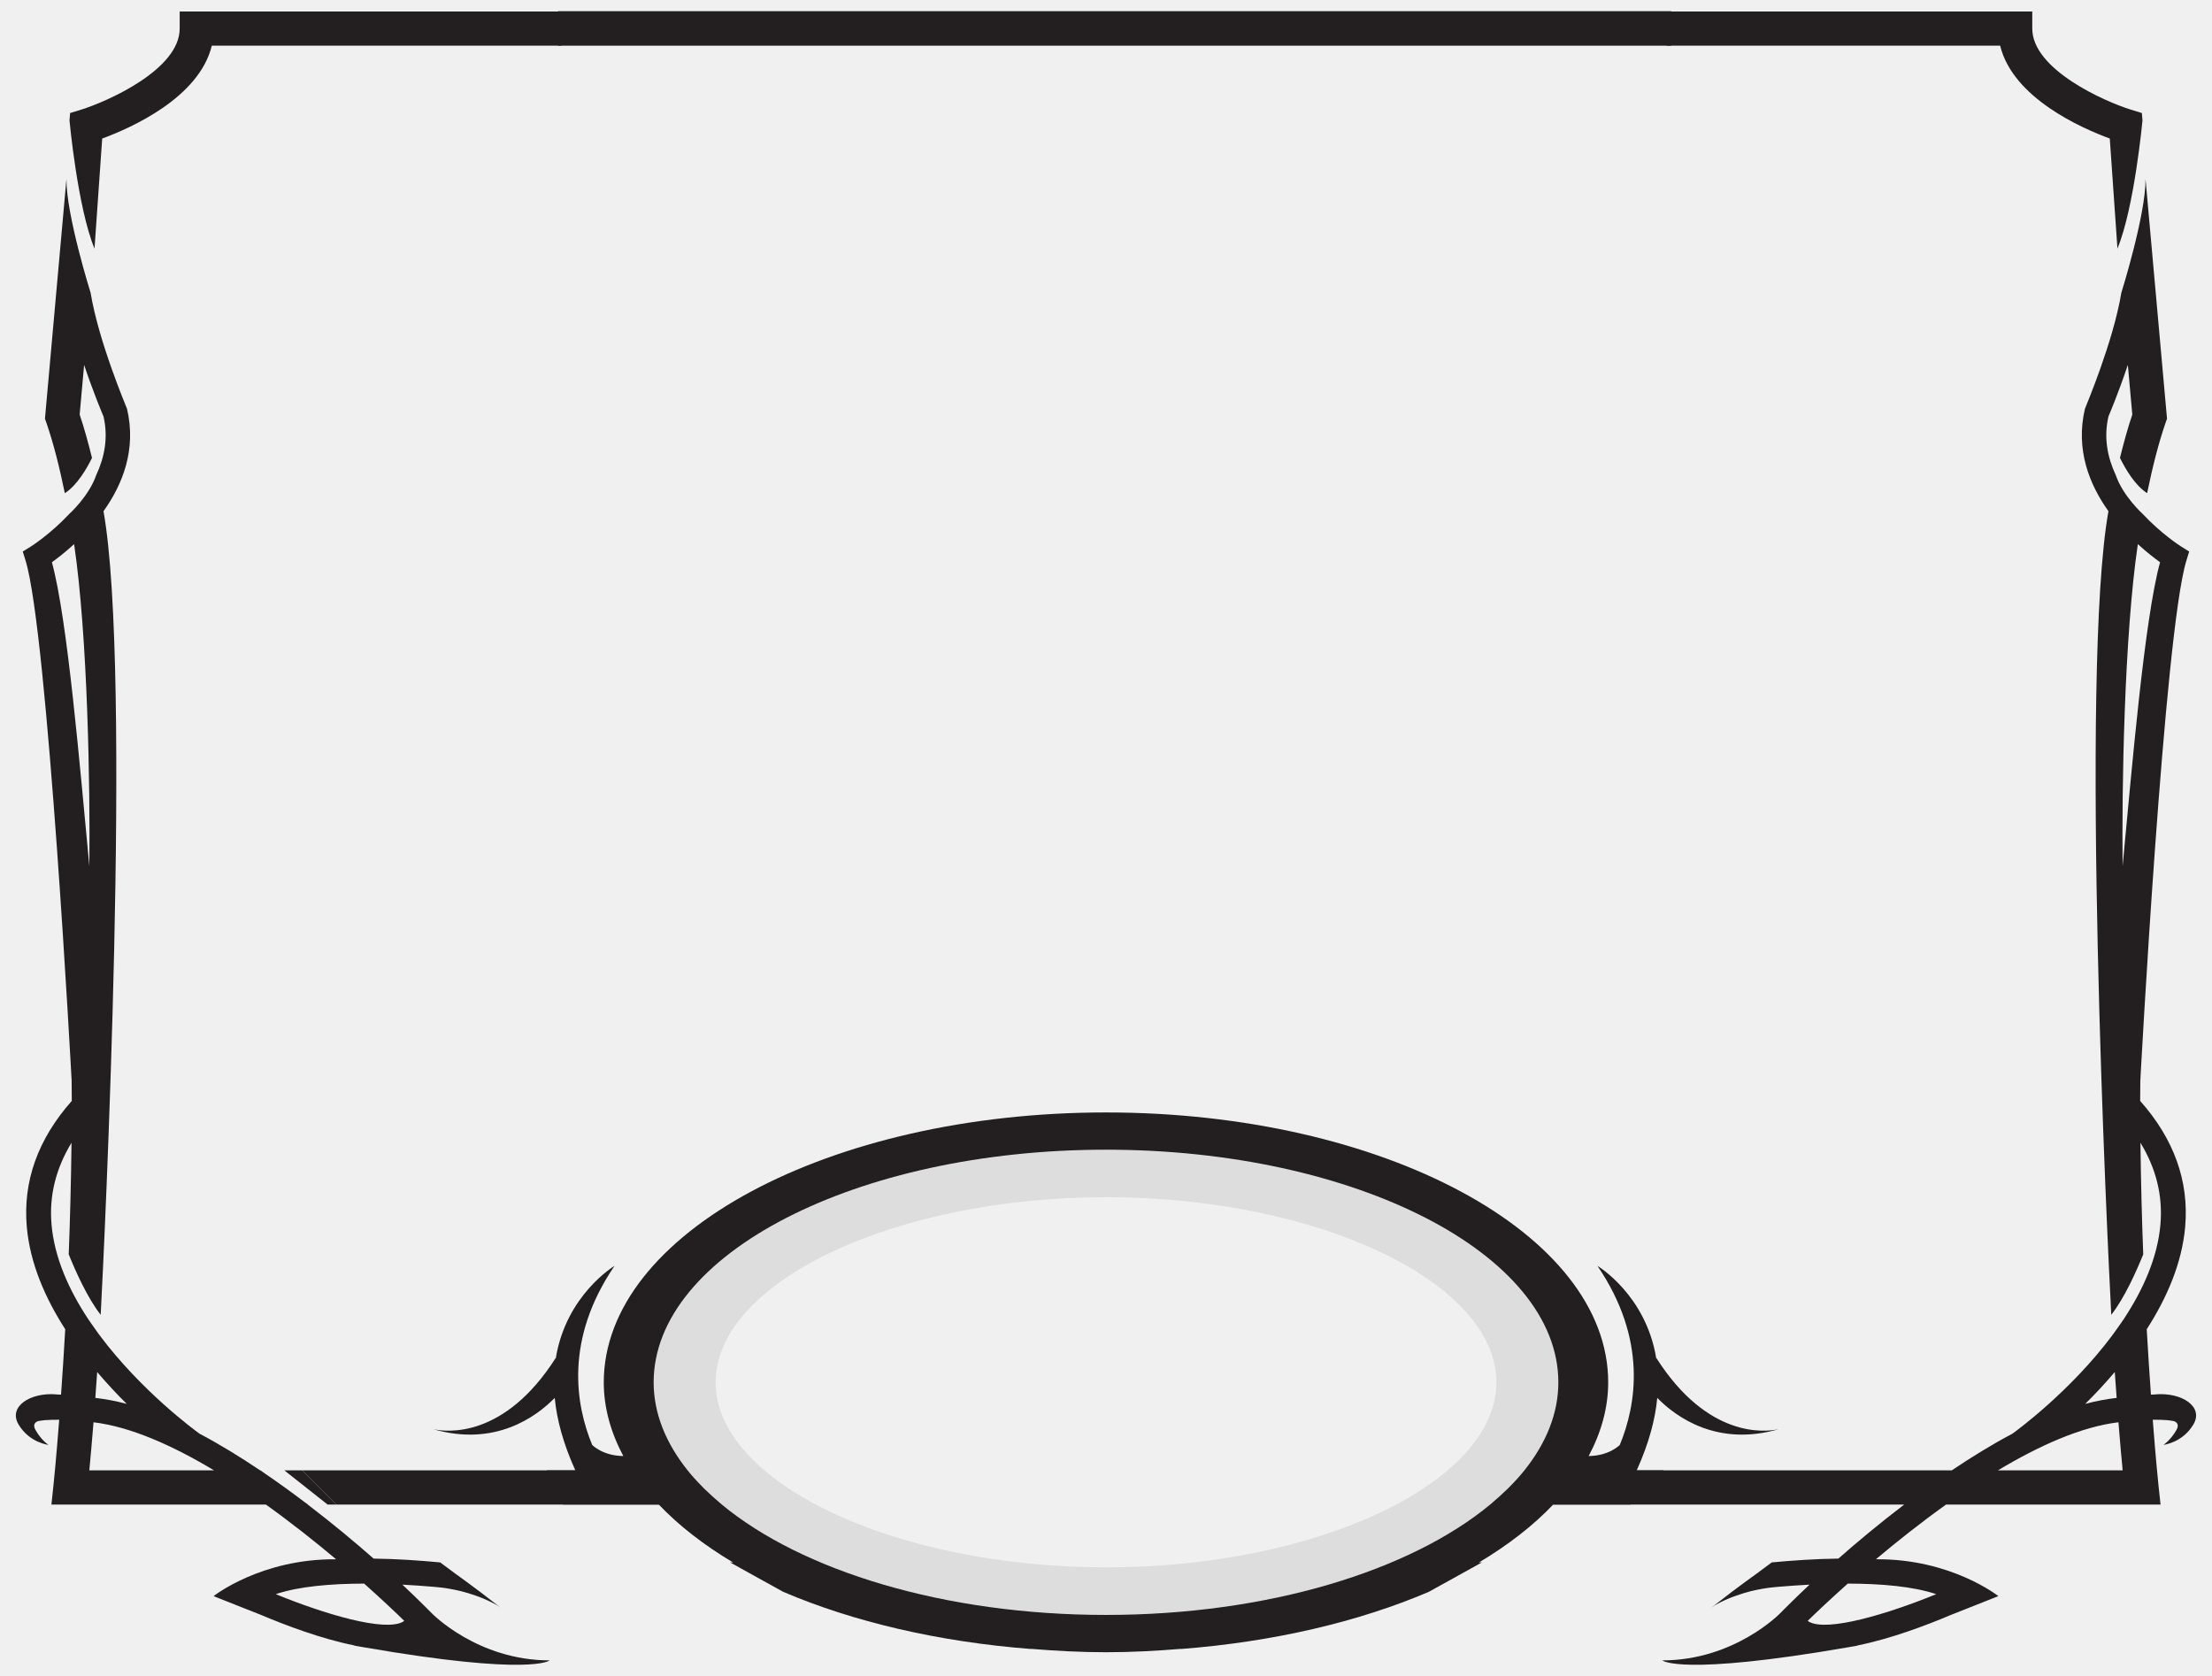
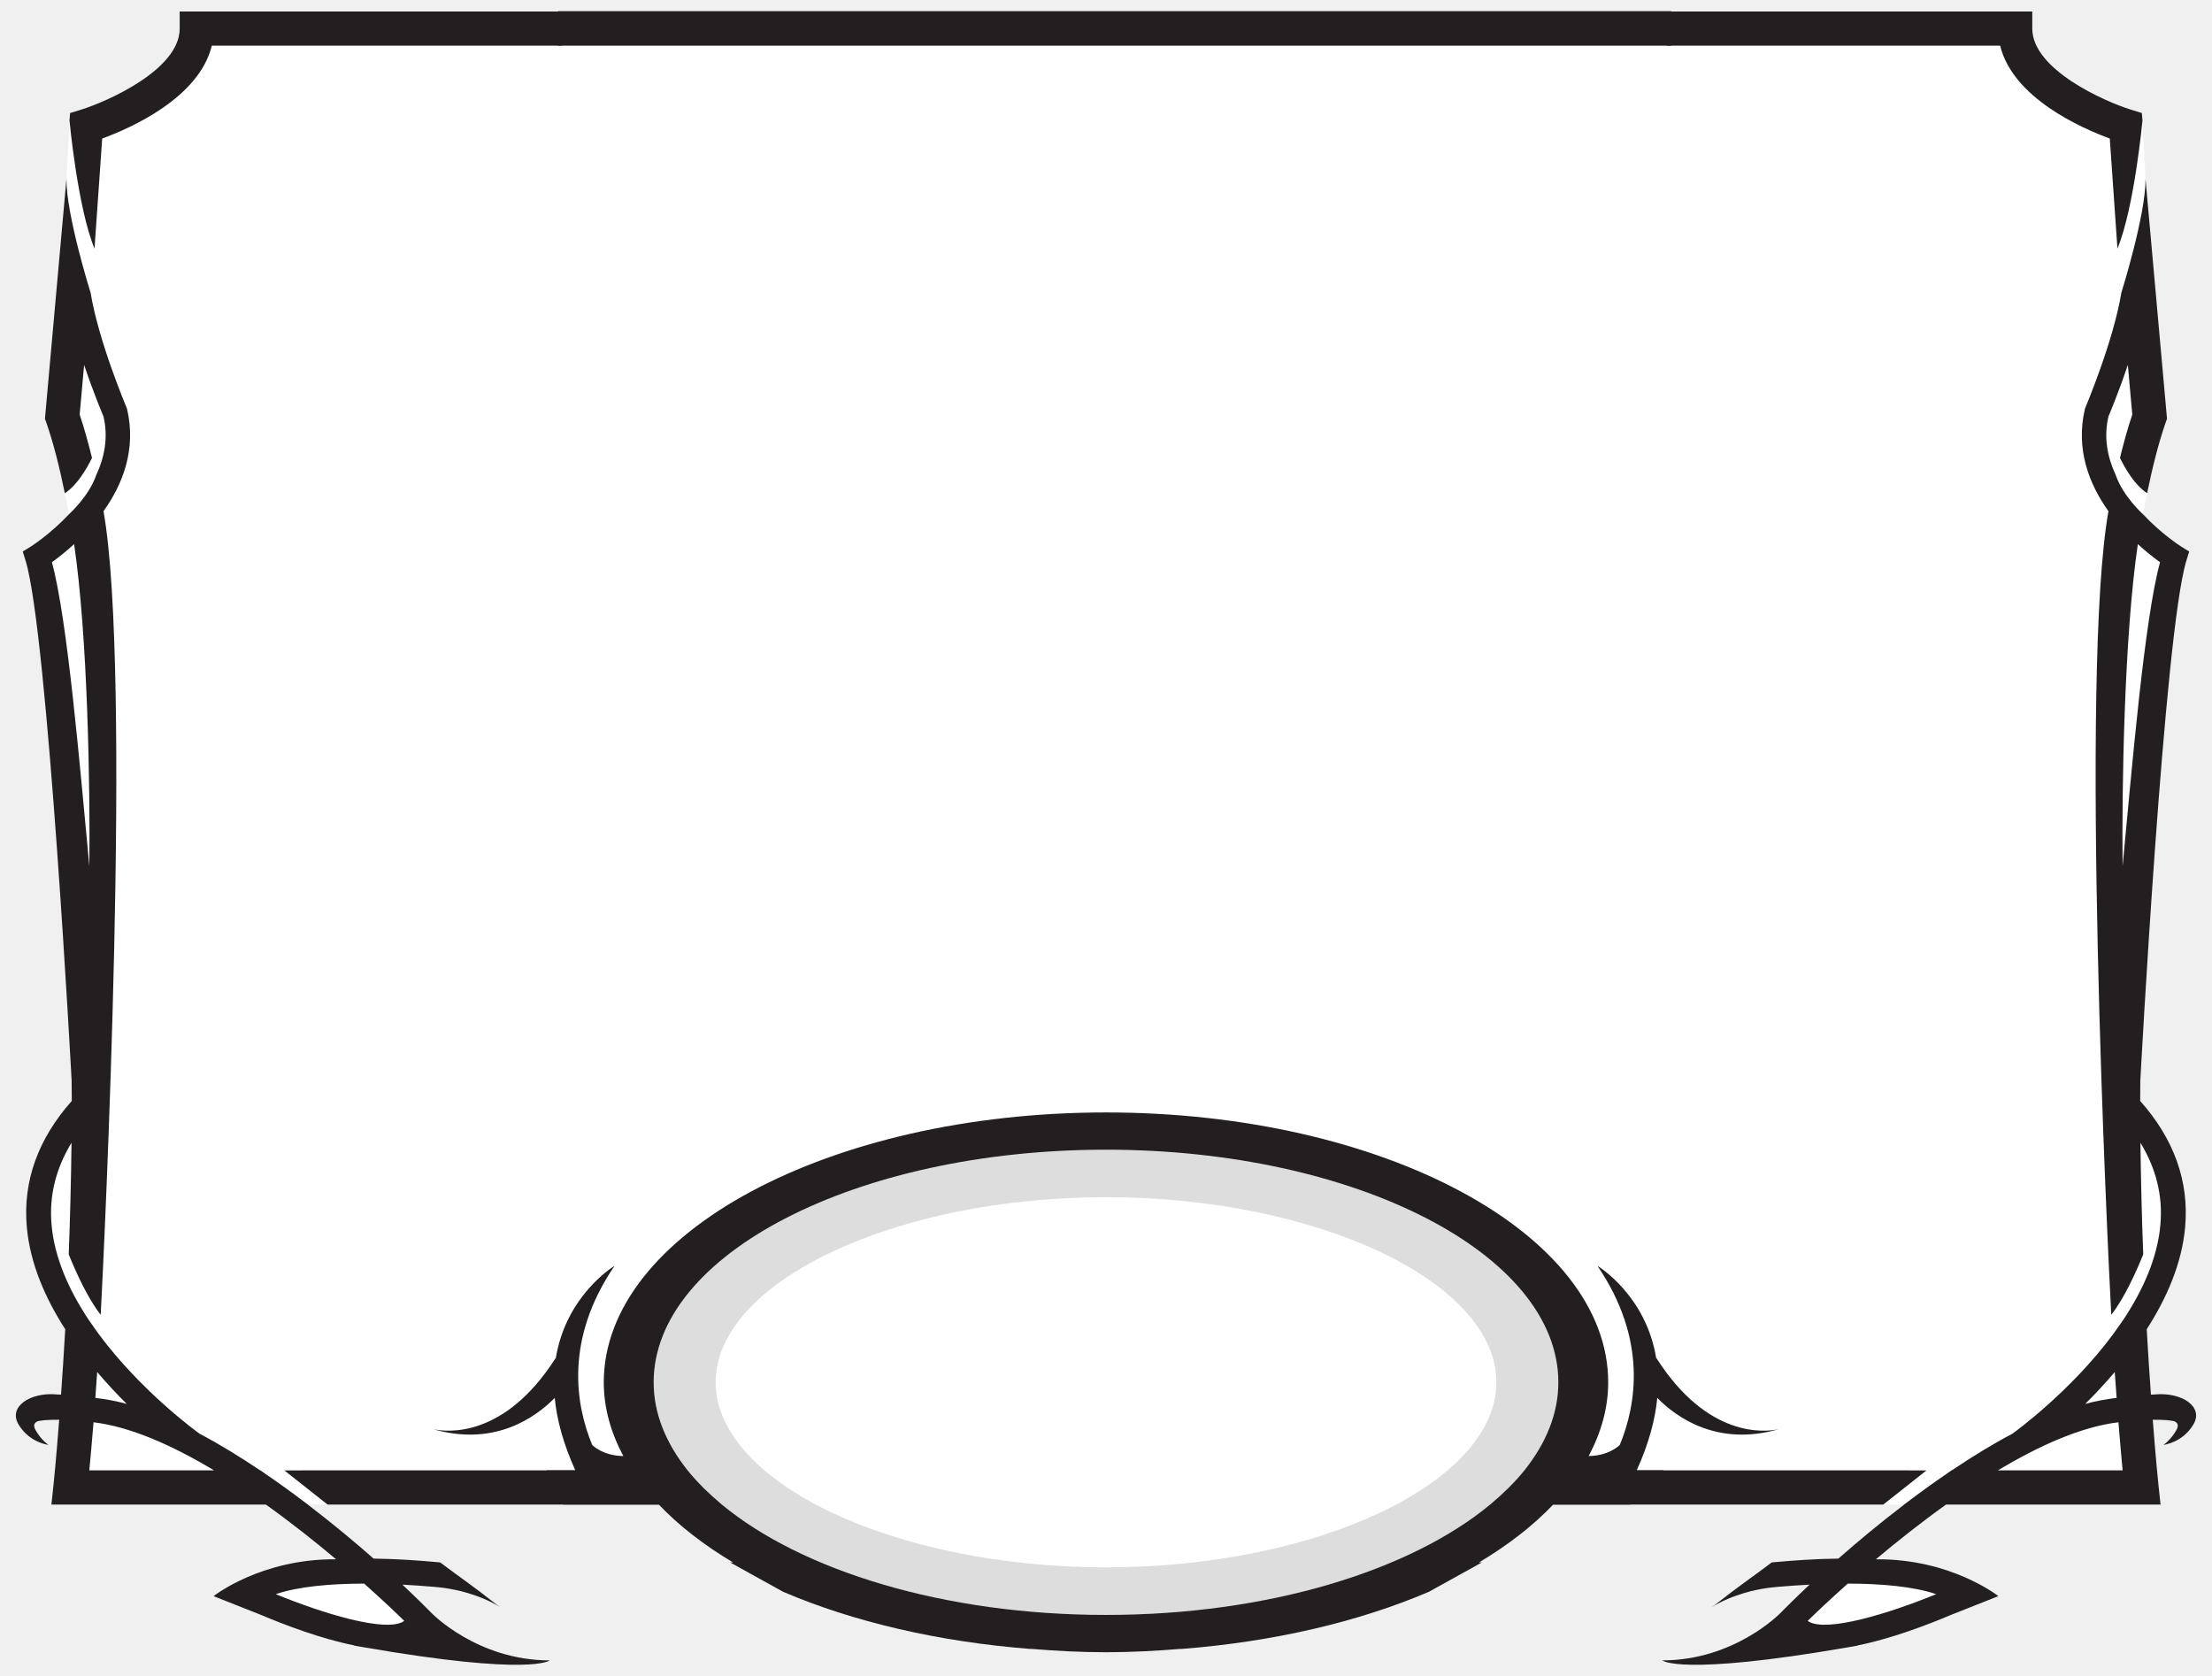
<svg xmlns="http://www.w3.org/2000/svg" width="198" height="150" version="1.1" viewBox="0 0 198 150" xml:space="preserve">
+   <g fill="#fff">
+     <path d="m164.54 140.86-6.037 6.037 4.743-0.345 12.849-3.881-4.743-1.725z" />
+     <path d="m189.98 99.638s1.983 1.294 2.328 1.811c0.345 0.517 1.811 3.536 1.811 3.536l0.776 3.277-0.517 2.932-2.587 6.813-1.035 2.328 0.69 7.589 0.259 5.261-21.253 1.476h-1.873l-30.168-1.993s-11.556 13.453-38.03 13.625c-26.475 0.172-40.1-12.763-40.1-12.763l-3.45-0.431-27.508 1.562-3.882-0.096-2.415-1.552-16.816 0.086 0.862-14.315-3.881-8.969 0.949-5.95 4.398-5.605-3.104-31.649-2.242-16.816 3.006-3.791-0.395-1.863 0.063-10.731 0.259-12.849-0.177-4.535 0.276-5.247 3.006 0.123 6.295-3.536 2.242-5.002 162.56-0.086s0.949 3.018 1.035 3.363c0.086 0.345 6.726 4.743 6.726 4.743l2.501 0.949 1.141-1.215 0.329 5.907-0.177 12.641-0.086 12.677 0.41 2.797-0.397 1.863-1.393 1.29 3.881 2.328-0.259 2.673-2.587 24.233z" />
+     <path d="m33.805 140.86 6.037 6.037-4.743-0.345-12.849-3.881 4.743-1.725z" />
+   </g>
+   <path d="m170.86 131.6v2e-3h1.586l-3.871 3.059h-32.203a43.159 22.112 0 0 0 2.924 -3.061z" fill="#231f20" />
  <g transform="matrix(3.1888 0 0 -2.3701 99.002 140.28)" stroke-width=".485">
    <path d="m0 0c-5.939 0-10.958 3.201-10.958 6.989s5.019 6.989 10.958 6.989 10.958-3.201 10.958-6.989-5.019-6.989-10.958-6.989m0-2.5c7.434 0 13.458 4.249 13.458 9.489s-6.024 9.489-13.458 9.489c-7.433 0-13.458-4.249-13.458-9.489s6.025-9.489 13.458-9.489" fill="#deddde" />
  </g>
  <g fill="#231f20">
    <g>
-       <path d="m27.038 131.6h-1.587l3.871 3.059h0.774z" />
+       <path d="m27.037 131.6v0.002h-1.586l3.871 3.059h0.773 31.43a43.159 22.112 0 0 1 -2.924 -3.061h-31.564z" />
      <path d="m99.001 99.566c-24.784 0-44.956 10.831-44.956 24.153 0 2.292 0.632 4.497 1.75 6.599-1.845-0.021-2.762-0.971-2.787-0.992-1.464-3.546-2.508-9.413 2-16.028 0 0-4.345 2.588-5.262 8.291l-0.01-0.039c-4.59 7.191-9.703 6.633-10.947 6.368 5.489 1.574 9.15-1.059 10.867-2.803 0.178 1.91 0.751 4.07 1.843 6.485h-2.568l1.489 3.06h8.55c1.79 1.884 4.037 3.625 6.656 5.187-0.083-6e-3 -0.189-4e-3 -0.274-0.01 1.921 1.081 3.138 1.729 4.761 2.638 6.246 2.669 13.859 4.47 22.192 5.114l-0.052-0.017c2.21 0.182 4.457 0.306 6.749 0.306 2.292 0 4.537-0.124 6.746-0.306l-0.052 0.017c8.333-0.643 15.945-2.445 22.192-5.114 1.623-0.908 2.841-1.557 4.761-2.638-0.084 6e-3 -0.19 4e-3 -0.274 0.01 2.619-1.562 4.865-3.303 6.656-5.187h6.924l2.965-3.06h-2.416c1.092-2.415 1.662-4.575 1.84-6.485 1.718 1.744 5.379 4.377 10.867 2.803-1.244 0.265-6.354 0.823-10.945-6.368l-0.011 0.039c-0.917-5.702-5.265-8.291-5.265-8.291 4.508 6.615 3.464 12.483 2 16.028-0.026 0.021-0.94 0.971-2.785 0.992 1.117-2.102 1.747-4.307 1.747-6.599 0-13.322-20.169-24.153-44.954-24.153zm0 3.333c22.324 0 40.489 9.342 40.489 20.82 0 2.79-1.094 5.45-3.04 7.884-0.39 0.488-0.821 0.962-1.288 1.432-0.048 0.052-0.101 0.105-0.155 0.16-0.508 0.498-1.047 0.986-1.618 1.464-7.149 5.918-19.874 9.88-34.388 9.88-14.514 0-27.241-3.962-34.391-9.88-0.571-0.479-1.11-0.967-1.618-1.464-0.054-0.055-0.105-0.108-0.152-0.16-0.467-0.469-0.897-0.943-1.288-1.432-1.946-2.434-3.043-5.095-3.043-7.884 0-11.478 18.168-20.82 40.492-20.82z" />
-       <path d="m192.05 16.024c0.024 3.207-2.164 10.175-2.164 10.175-0.723 4.385-3.179 10.165-3.26 10.385-0.86 3.645 0.395 6.778 2.104 9.169-2.567 14.436-0.068 65.933 0.254 71.923 1.192-1.512 2.276-3.957 2.861-5.412-0.121-3.119-0.208-6.493-0.25-9.986 1.401 2.297 2.015 4.745 1.788 7.322-0.258 2.982-1.569 5.859-3.264 8.433-0.085 0.126-0.161 0.237-0.239 0.351-0.23 0.337-0.47 0.669-0.709 0.998-0.055 0.071-0.083 0.106-0.083 0.106v8e-3c-3.74 5.015-8.586 8.559-8.954 8.822-1.839 0.969-3.664 2.098-5.429 3.283h-35.689a43.159 22.112 0 0 1 -2.861 3.06h34.292c-2.209 1.685-4.231 3.371-5.892 4.836-2.092 0.023-4.133 0.171-5.961 0.341-2.068 1.558-2.585 1.838-5.356 4.01-0.014 0.011-4e-3 0.01-0.017 0.021 0.082-0.052 0.16-0.122 0.243-0.171 0.05-0.026 0.091-0.057 0.139-0.083 0.495-0.273 0.993-0.497 1.482-0.684 0.095-0.035 0.188-0.069 0.276-0.1 0.467-0.164 0.926-0.312 1.343-0.414 0.716-0.173 1.34-0.273 1.778-0.326 0.228-0.021 0.45-0.048 0.68-0.069h0.01c0.91-0.076 1.85-0.142 2.805-0.195-1.296 1.216-2.105 2.036-2.256 2.185l-0.372 0.374s-4.084 4.221-10.555 4.221c0 0 1.571 1.435 16.614-1.169 0.128-0.017 0.254-0.042 0.381-0.066 0.18-0.031 0.336-0.057 0.516-0.091 0 0-0.025-5e-3 -0.044-0.01 2.979-0.588 6.26-1.84 8.329-2.717l4.287-1.698s-4.225-3.358-10.963-3.299c1.858-1.562 4.005-3.269 6.283-4.898h19.196l-0.181-1.694c-0.014-0.119-0.239-2.293-0.516-5.896 0.436-5e-3 0.879 3e-3 1.308 0.039h4e-3c0.211 0.019 0.399 0.053 0.593 0.087 0.268 0.107 0.476 0.321 0.216 0.788-0.524 0.929-1.16 1.333-1.16 1.333 0 0 1.679-0.174 2.663-1.8 0.988-1.621-1.04-2.911-3.36-2.719v8e-3c-0.13 0-0.284 8e-3 -0.426 0.017-0.123-1.737-0.255-3.699-0.376-5.853 1.778-2.766 3.152-5.88 3.441-9.169 0.358-4.086-1.012-7.869-4.029-11.266 0-0.597 0.01-1.212 0.015-1.821 0 0 2.147-40.121 4.121-46.532l0.252-0.819-0.732-0.455c-0.033-0.021-1.747-1.109-3.428-2.907 0 0-1.764-1.584-2.418-3.489-0.725-1.557-1.093-3.325-0.649-5.235 0.073-0.171 0.897-2.111 1.736-4.616l0.399 4.447c-0.417 1.225-0.77 2.533-1.104 3.875 0.467 0.955 1.343 2.466 2.433 3.156 0.462-2.249 0.994-4.414 1.667-6.351l0.112-0.308zm-0.688 32.677c0.777 0.711 1.49 1.262 1.99 1.62-1.396 5.067-2.515 18.378-3.354 27.2-0.078-6.98 0.143-20.56 1.364-28.82zm-2.065 74.1c0.052 0.803 0.111 1.589 0.168 2.312-0.922 0.109-1.853 0.279-2.813 0.538 0.863-0.849 1.759-1.812 2.645-2.85zm0.329 4.495c0.147 1.804 0.276 3.276 0.376 4.304h-11.165c3.681-2.209 7.45-3.904 10.79-4.304zm-24.227 14.439c2.998 5e-3 5.87 0.254 7.913 0.944-4.323 1.773-9.738 3.397-11.385 2.47-0.043-0.024-0.08-0.052-0.114-0.081 0.654-0.642 1.908-1.838 3.586-3.333z" />
-       <path d="m27.038 131.6 3.058 3.06h31.431a43.159 22.112 0 0 1 -2.925 -3.06z" />
      <path d="m149.18 1.028v3.06h29.857c1.14 4.683 7.286 7.383 9.813 8.31l0.686 9.851c1.519-3.676 2.241-11.472 2.241-11.472l-0.056-0.661-0.979-0.301c-2.294-0.711-8.83-3.572-8.83-7.26v-1.528z" />
      <path d="m5.946 16.024-1.923 21.456 0.112 0.308c0.673 1.936 1.204 4.101 1.667 6.351 1.09-0.69 1.967-2.201 2.433-3.156-0.334-1.341-0.687-2.649-1.104-3.875l0.399-4.447c0.839 2.505 1.663 4.446 1.736 4.616 0.443 1.91 0.076 3.678-0.649 5.235-0.654 1.906-2.42 3.489-2.42 3.489-1.68 1.799-3.393 2.886-3.426 2.907l-0.734 0.455 0.254 0.819c1.974 6.411 4.121 46.532 4.121 46.532 0.005 0.609 0.013 1.224 0.013 1.821-3.017 3.396-4.385 7.179-4.027 11.266 0.289 3.29 1.663 6.403 3.441 9.169-0.121 2.154-0.252 4.116-0.376 5.853-0.142-0.01-0.297-0.017-0.428-0.017v-8e-3c-2.32-0.192-4.348 1.097-3.36 2.719 0.984 1.626 2.663 1.8 2.663 1.8 0 0-0.636-0.404-1.16-1.333-0.261-0.467-0.052-0.681 0.216-0.788 0.194-0.033 0.382-0.068 0.593-0.087h0.004c0.429-0.035 0.872-0.043 1.308-0.039-0.277 3.603-0.502 5.777-0.516 5.896l-0.181 1.694h19.196c2.278 1.628 4.427 3.336 6.285 4.898-6.738-0.059-10.965 3.299-10.965 3.299l4.287 1.697c2.069 0.877 5.35 2.129 8.329 2.717-0.019 5e-3 -0.044 0.01-0.044 0.01 0.18 0.033 0.336 0.06 0.516 0.091 0.128 0.024 0.255 0.049 0.383 0.066 15.043 2.605 16.612 1.169 16.612 1.169-6.47 0-10.555-4.221-10.555-4.221l-0.372-0.374c-0.152-0.149-0.96-0.969-2.256-2.185 0.955 0.052 1.895 0.119 2.805 0.195h0.01c0.23 0.021 0.455 0.048 0.682 0.069 0.438 0.052 1.061 0.155 1.776 0.328 0.417 0.102 0.878 0.249 1.345 0.412 0.088 0.031 0.179 0.065 0.274 0.1 0.488 0.187 0.986 0.411 1.482 0.684 0.047 0.026 0.089 0.057 0.139 0.083 0.083 0.049 0.162 0.119 0.245 0.171-0.014-0.011-5e-3 -0.01-0.019-0.021-2.771-2.171-3.289-2.451-5.356-4.01-1.829-0.17-3.869-0.318-5.961-0.341-1.661-1.465-3.683-3.151-5.892-4.836h0.017l-0.277-0.202c-1.149-0.872-2.344-1.739-3.576-2.576l-0.393-0.281h-0.027c-1.766-1.185-3.59-2.314-5.429-3.283-0.367-0.263-5.213-3.807-8.954-8.822v-8e-3s-0.03-0.035-0.085-0.106c-0.239-0.329-0.477-0.661-0.707-0.998-0.078-0.114-0.156-0.225-0.241-0.351-1.695-2.574-3.004-5.45-3.262-8.431-0.228-2.576 0.387-5.027 1.788-7.324-0.043 3.494-0.13 6.867-0.25 9.986 0.585 1.455 1.669 3.9 2.861 5.412 0.322-5.989 2.819-57.486 0.252-71.923 1.709-2.392 2.964-5.524 2.104-9.169-0.081-0.22-2.537-6-3.26-10.385 0 0-2.186-6.968-2.162-10.175zm0.688 32.677c1.221 8.26 1.442 21.84 1.364 28.82-0.839-8.822-1.956-22.132-3.353-27.2 0.5-0.358 1.211-0.909 1.988-1.62zm2.065 74.1c0.886 1.038 1.783 2.001 2.645 2.85-0.96-0.258-1.889-0.429-2.811-0.538 0.057-0.723 0.114-1.509 0.166-2.312zm-0.329 4.495c3.34 0.401 7.109 2.095 10.79 4.304h-11.165c0.1-1.029 0.229-2.501 0.376-4.304zm24.227 14.439c1.678 1.496 2.932 2.691 3.586 3.333-0.033 0.028-0.071 0.057-0.114 0.081-1.647 0.927-7.062-0.697-11.385-2.47 2.043-0.69 4.915-0.939 7.913-0.944z" />
      <path d="m16.084 1.028v1.528c0 3.688-6.534 6.549-8.828 7.26l-0.981 0.301-0.054 0.661s0.72 7.796 2.239 11.472l0.688-9.851c2.526-0.927 8.671-3.627 9.811-8.31h31.29v-3.06z" />
    </g>
    <path d="m49.955 1h99.635v3.088h-99.635z" />
+     <path d="m192.05 16.024 1.923 21.456-0.112 0.308c-0.673 1.936-1.204 4.101-1.667 6.351-1.09-0.69-1.967-2.201-2.433-3.156 0.334-1.341 0.687-2.649 1.104-3.875l-0.399-4.447c-0.839 2.505-1.663 4.446-1.736 4.616-0.443 1.91-0.076 3.678 0.649 5.235 0.654 1.906 2.42 3.489 2.42 3.489 1.68 1.799 3.393 2.886 3.426 2.907l0.734 0.455-0.254 0.819c-1.974 6.411-4.121 46.532-4.121 46.532-5e-3 0.609-0.013 1.224-0.013 1.821 3.017 3.396 4.385 7.179 4.027 11.266-0.289 3.29-1.663 6.403-3.441 9.169 0.121 2.154 0.252 4.116 0.376 5.853 0.142-0.01 0.297-0.017 0.428-0.017v-8e-3c2.32-0.192 4.349 1.097 3.36 2.719-0.984 1.626-2.663 1.8-2.663 1.8 0 0 0.636-0.404 1.16-1.333 0.261-0.467 0.052-0.681-0.216-0.788-0.194-0.033-0.382-0.068-0.593-0.087h-4e-3c-0.429-0.035-0.872-0.043-1.308-0.039 0.277 3.603 0.502 5.777 0.516 5.896l0.181 1.694h-19.196c-2.278 1.628-4.427 3.336-6.285 4.898 6.738-0.059 10.965 3.299 10.965 3.299l-4.287 1.697c-2.069 0.877-5.35 2.129-8.329 2.717 0.019 5e-3 0.044 0.01 0.044 0.01-0.18 0.033-0.336 0.06-0.516 0.091-0.128 0.024-0.255 0.049-0.383 0.066-15.043 2.605-16.612 1.169-16.612 1.169 6.47 0 10.555-4.221 10.555-4.221l0.372-0.374c0.152-0.149 0.96-0.969 2.256-2.185-0.955 0.052-1.895 0.119-2.805 0.195h-0.01c-0.23 0.021-0.455 0.048-0.682 0.069-0.438 0.052-1.061 0.155-1.776 0.328-0.417 0.102-0.878 0.249-1.345 0.412-0.088 0.031-0.179 0.065-0.274 0.1-0.488 0.187-0.986 0.411-1.482 0.684-0.048 0.026-0.089 0.057-0.139 0.083-0.083 0.049-0.162 0.119-0.245 0.171 0.014-0.011 5e-3 -0.01 0.019-0.021 2.771-2.171 3.289-2.451 5.356-4.01 1.829-0.17 3.869-0.318 5.961-0.341 1.661-1.465 3.683-3.151 5.892-4.836h-0.017l0.277-0.202c1.149-0.872 2.344-1.739 3.576-2.576l0.393-0.281h0.027c1.766-1.185 3.59-2.314 5.429-3.283 0.367-0.263 5.213-3.807 8.954-8.822v-8e-3s0.03-0.035 0.085-0.106c0.239-0.329 0.477-0.661 0.707-0.998 0.078-0.114 0.156-0.225 0.241-0.351 1.695-2.574 3.004-5.45 3.262-8.431 0.228-2.576-0.387-5.027-1.788-7.324 0.043 3.494 0.13 6.867 0.25 9.986-0.585 1.455-1.669 3.9-2.861 5.412-0.322-5.989-2.819-57.486-0.252-71.923-1.709-2.392-2.964-5.524-2.104-9.169 0.081-0.22 2.537-6 3.26-10.385 0 0 2.186-6.968 2.162-10.175zm-0.688 32.677c-1.221 8.26-1.442 21.84-1.364 28.82 0.839-8.822 1.956-22.132 3.353-27.2-0.5-0.358-1.211-0.909-1.988-1.62zm-2.065 74.1c-0.886 1.038-1.783 2.001-2.645 2.85 0.96-0.258 1.889-0.429 2.811-0.538-0.057-0.723-0.114-1.509-0.166-2.312zm0.329 4.495c-3.34 0.401-7.109 2.095-10.79 4.304h11.165c-0.1-1.029-0.229-2.501-0.376-4.304zm-24.227 14.439c-1.678 1.496-2.932 2.691-3.586 3.333 0.033 0.028 0.071 0.057 0.114 0.081 1.647 0.927 7.062-0.697 11.385-2.47-2.043-0.69-4.915-0.939-7.913-0.944z" />
  </g>
</svg>
